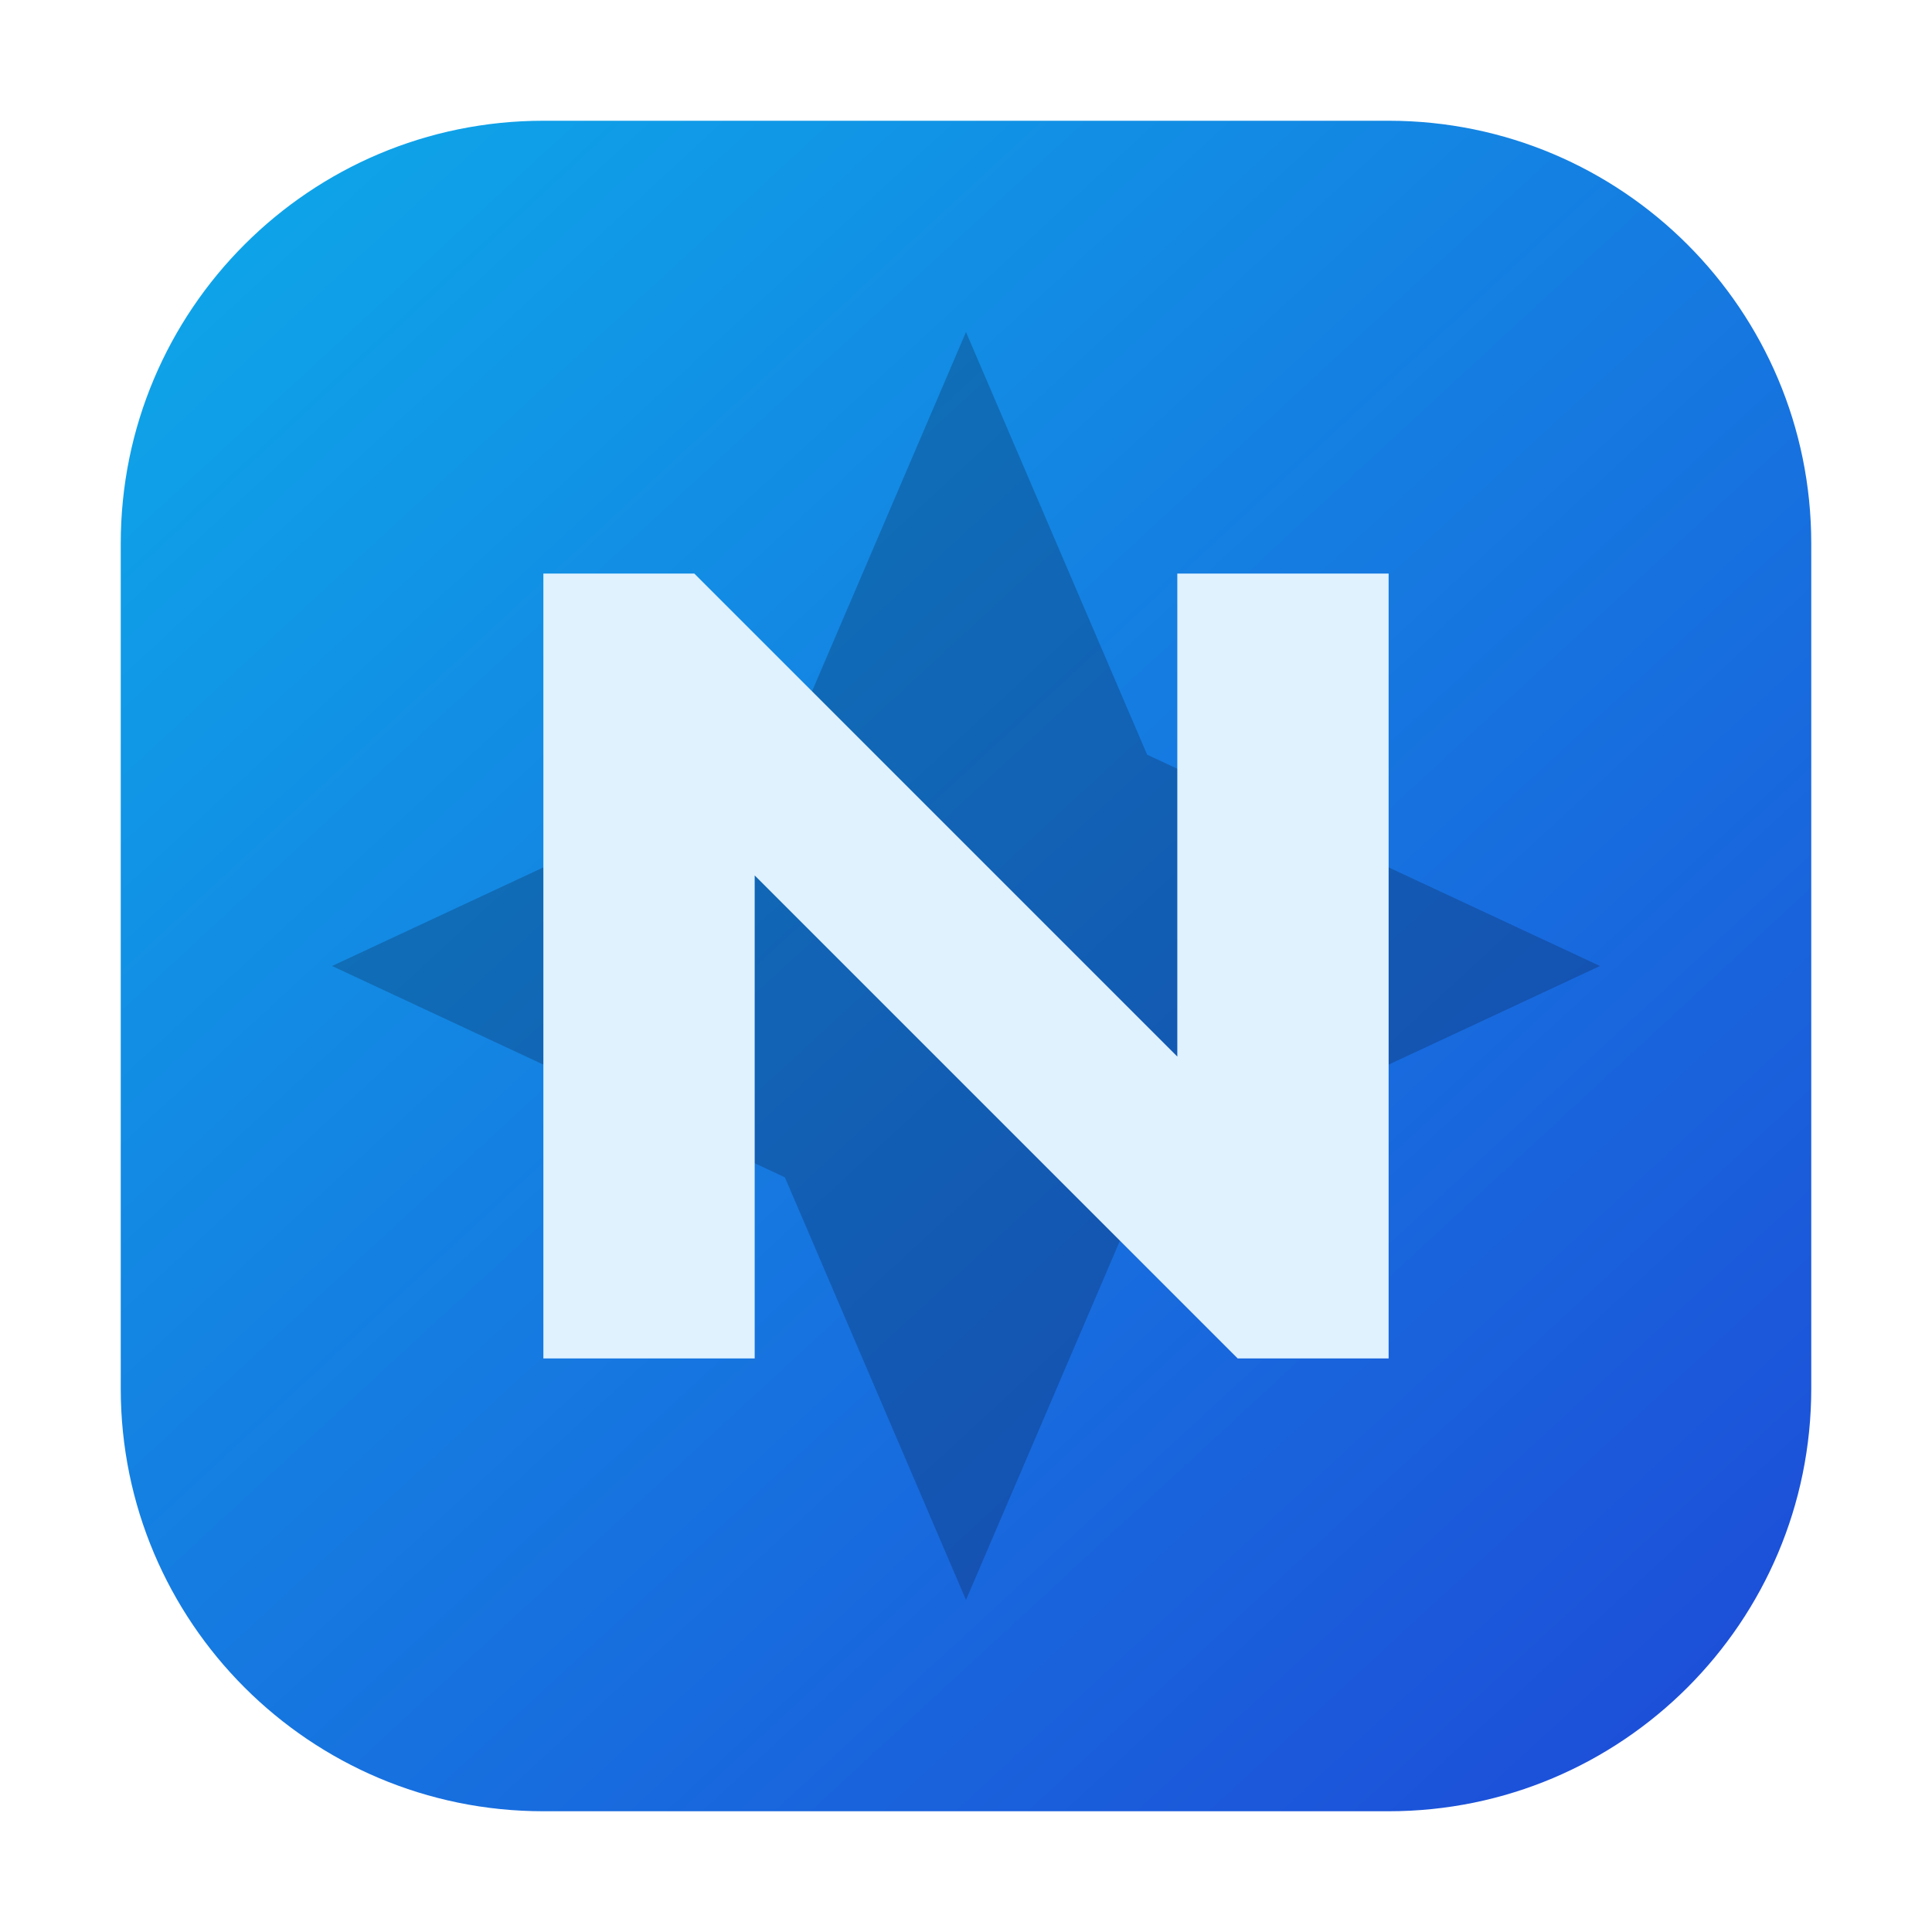
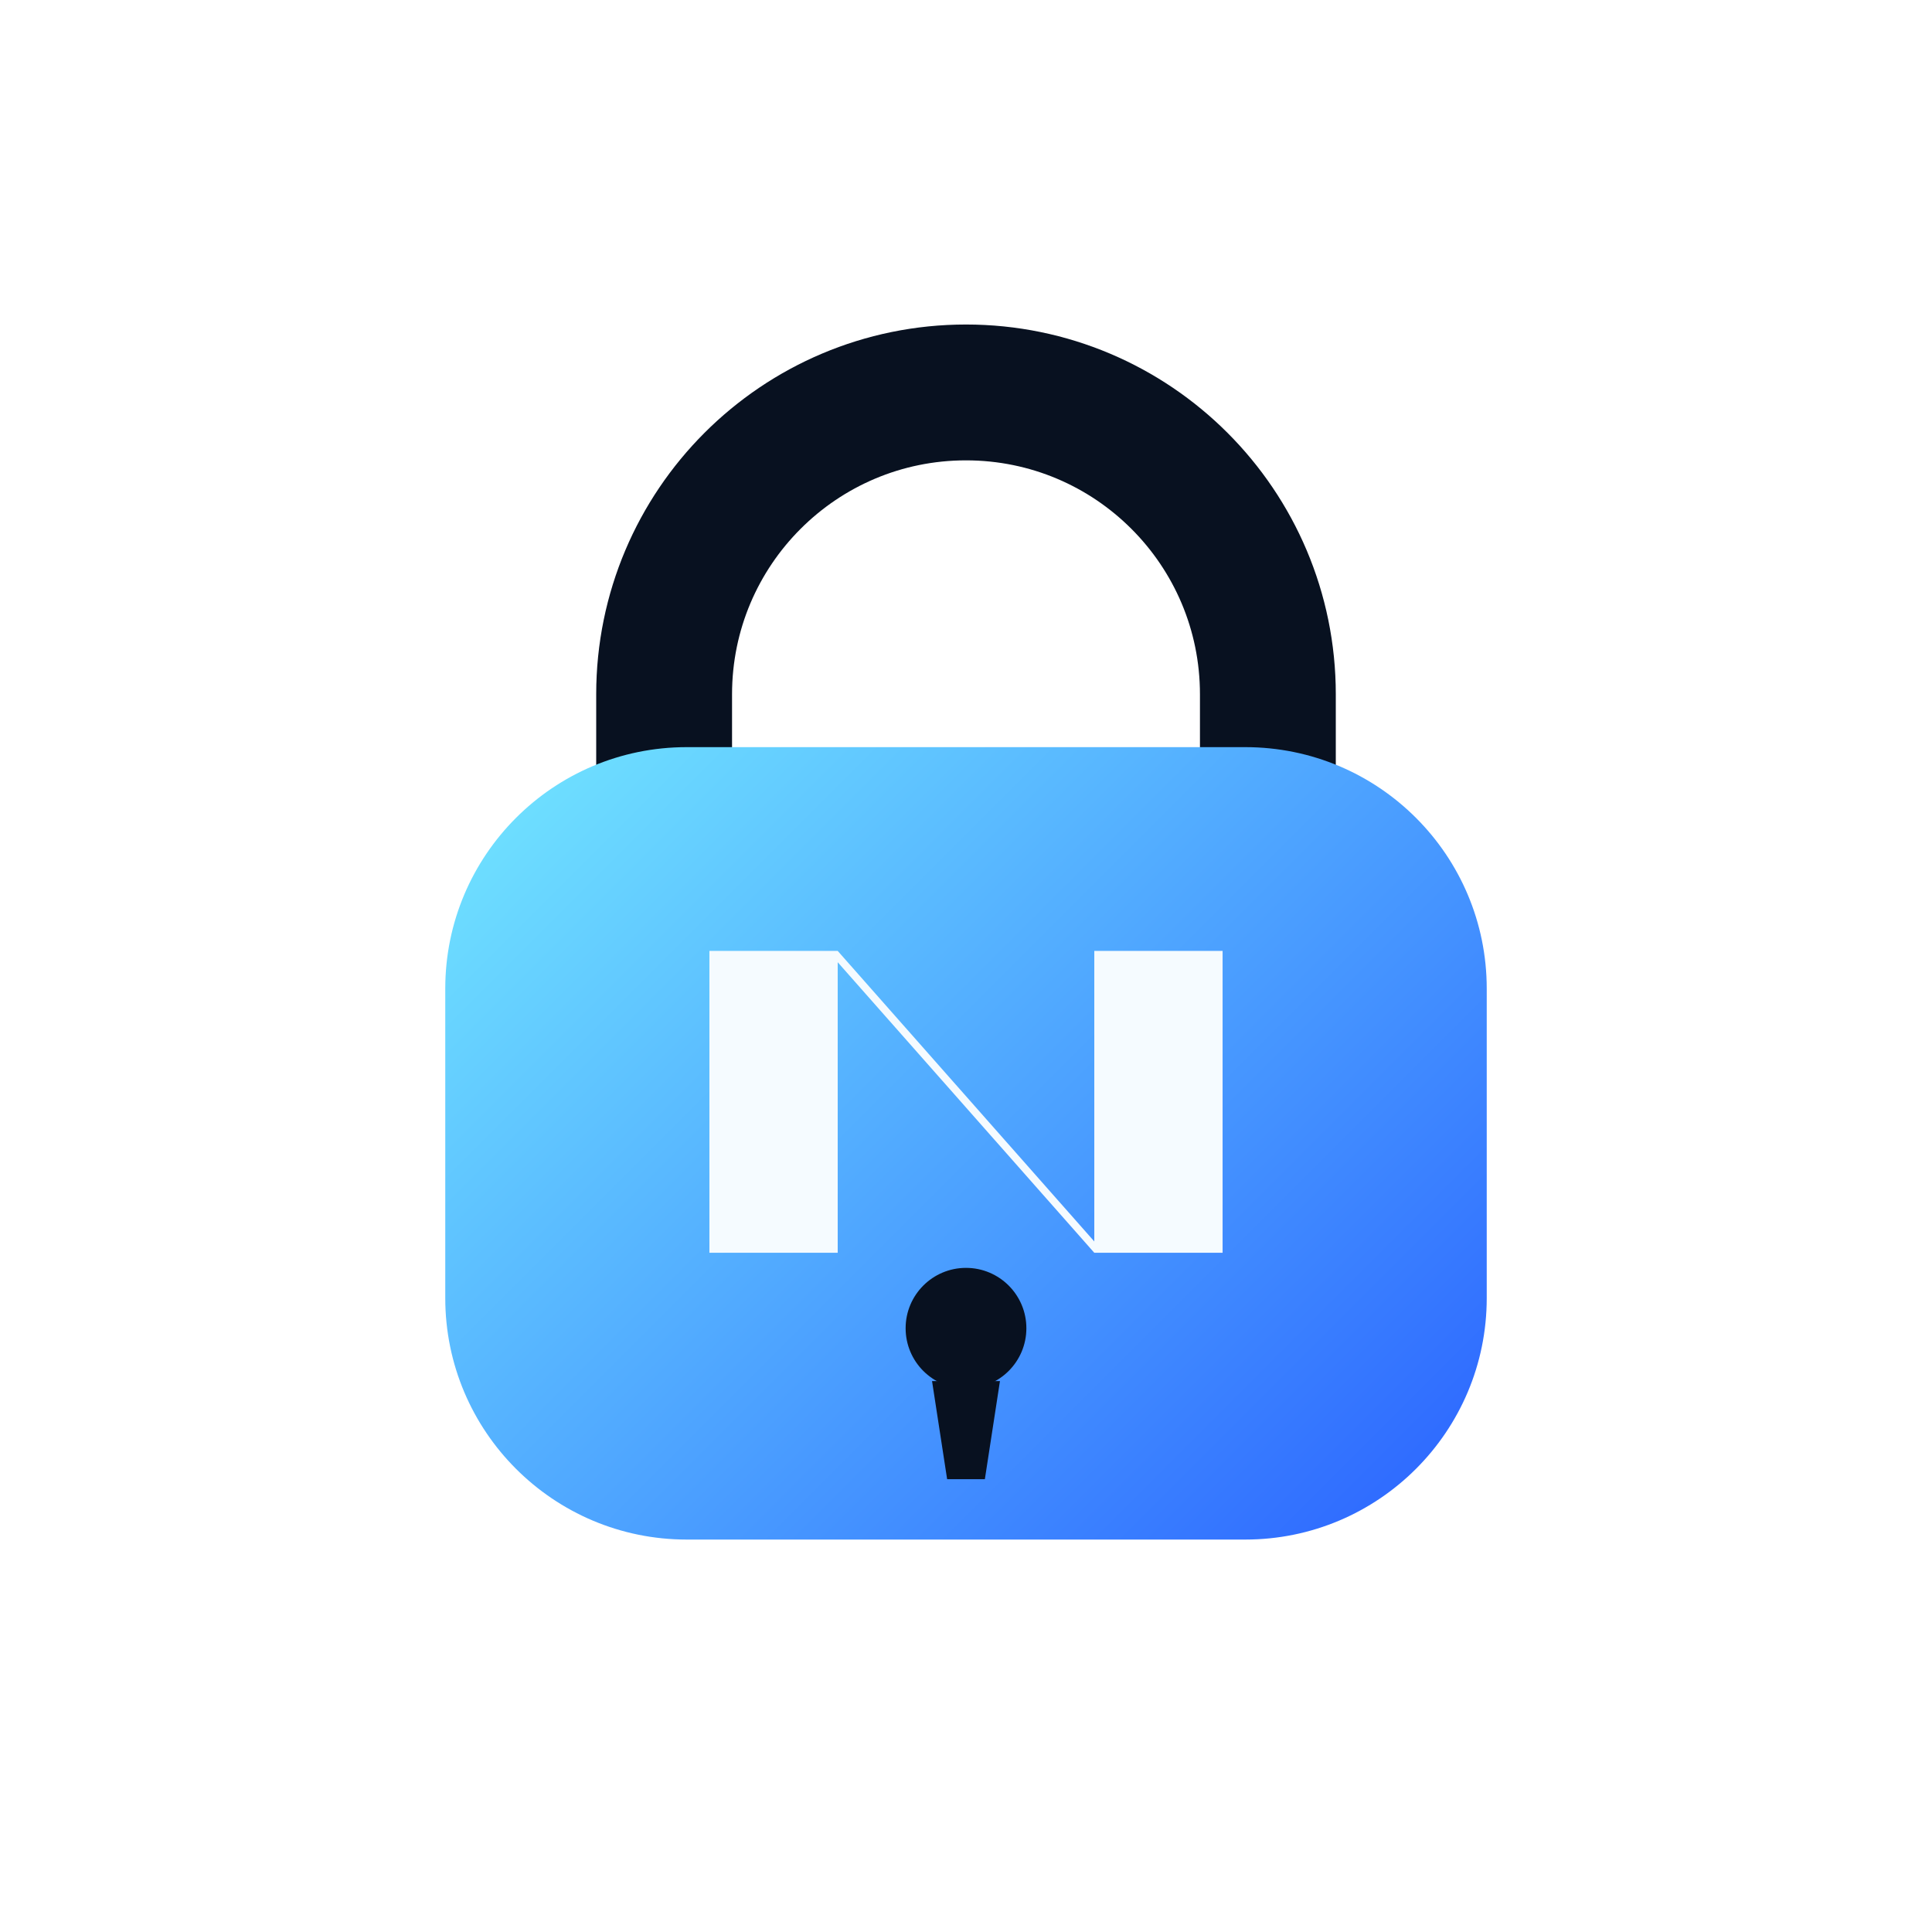
- <svg xmlns="http://www.w3.org/2000/svg" width="64" height="64" viewBox="0 0 64 64" role="img" aria-label="NexusID favicon">
+ <svg xmlns="http://www.w3.org/2000/svg" width="512" height="512" viewBox="0 0 512 512" fill="none">
  <defs>
-     <linearGradient id="favbg" x1="8" y1="6" x2="56" y2="58" gradientUnits="userSpaceOnUse">
-       <stop offset="0" stop-color="#0EA5E9" />
-       <stop offset="1" stop-color="#1D4ED8" />
+     <linearGradient id="markGradient" x1="144" y1="176" x2="368" y2="400" gradientUnits="userSpaceOnUse">
+       <stop offset="0%" stop-color="#72E7FF" />
+       <stop offset="100%" stop-color="#2F6BFF" />
    </linearGradient>
  </defs>
-   <rect x="4" y="4" width="56" height="56" rx="14" fill="url(#favbg)" />
-   <path d="M32 11L38 25L53 32L38 39L32 53L26 39L11 32L26 25L32 11Z" fill="#0B1630" fill-opacity="0.25" />
-   <path d="M18 45V19h5l16 16V19h7v26h-5L25 29v16h-7Z" fill="#E0F2FE" />
+   <path d="M176 212V184C176 139.817 211.817 104 256 104C300.183 104 336 139.817 336 184V212" stroke="#081120" stroke-width="36" stroke-linecap="round" stroke-linejoin="round" />
+   <rect x="118" y="198" width="276" height="210" rx="64" fill="url(#markGradient)" />
+   <path d="M188 332V252H222L290 329V252H324V332H290L222 255V332H188Z" fill="#F5FBFF" />
+   <circle cx="256" cy="352" r="16" fill="#081120" />
+   <path d="M247 366H265L261 392H251L247 366Z" fill="#081120" />
</svg>
